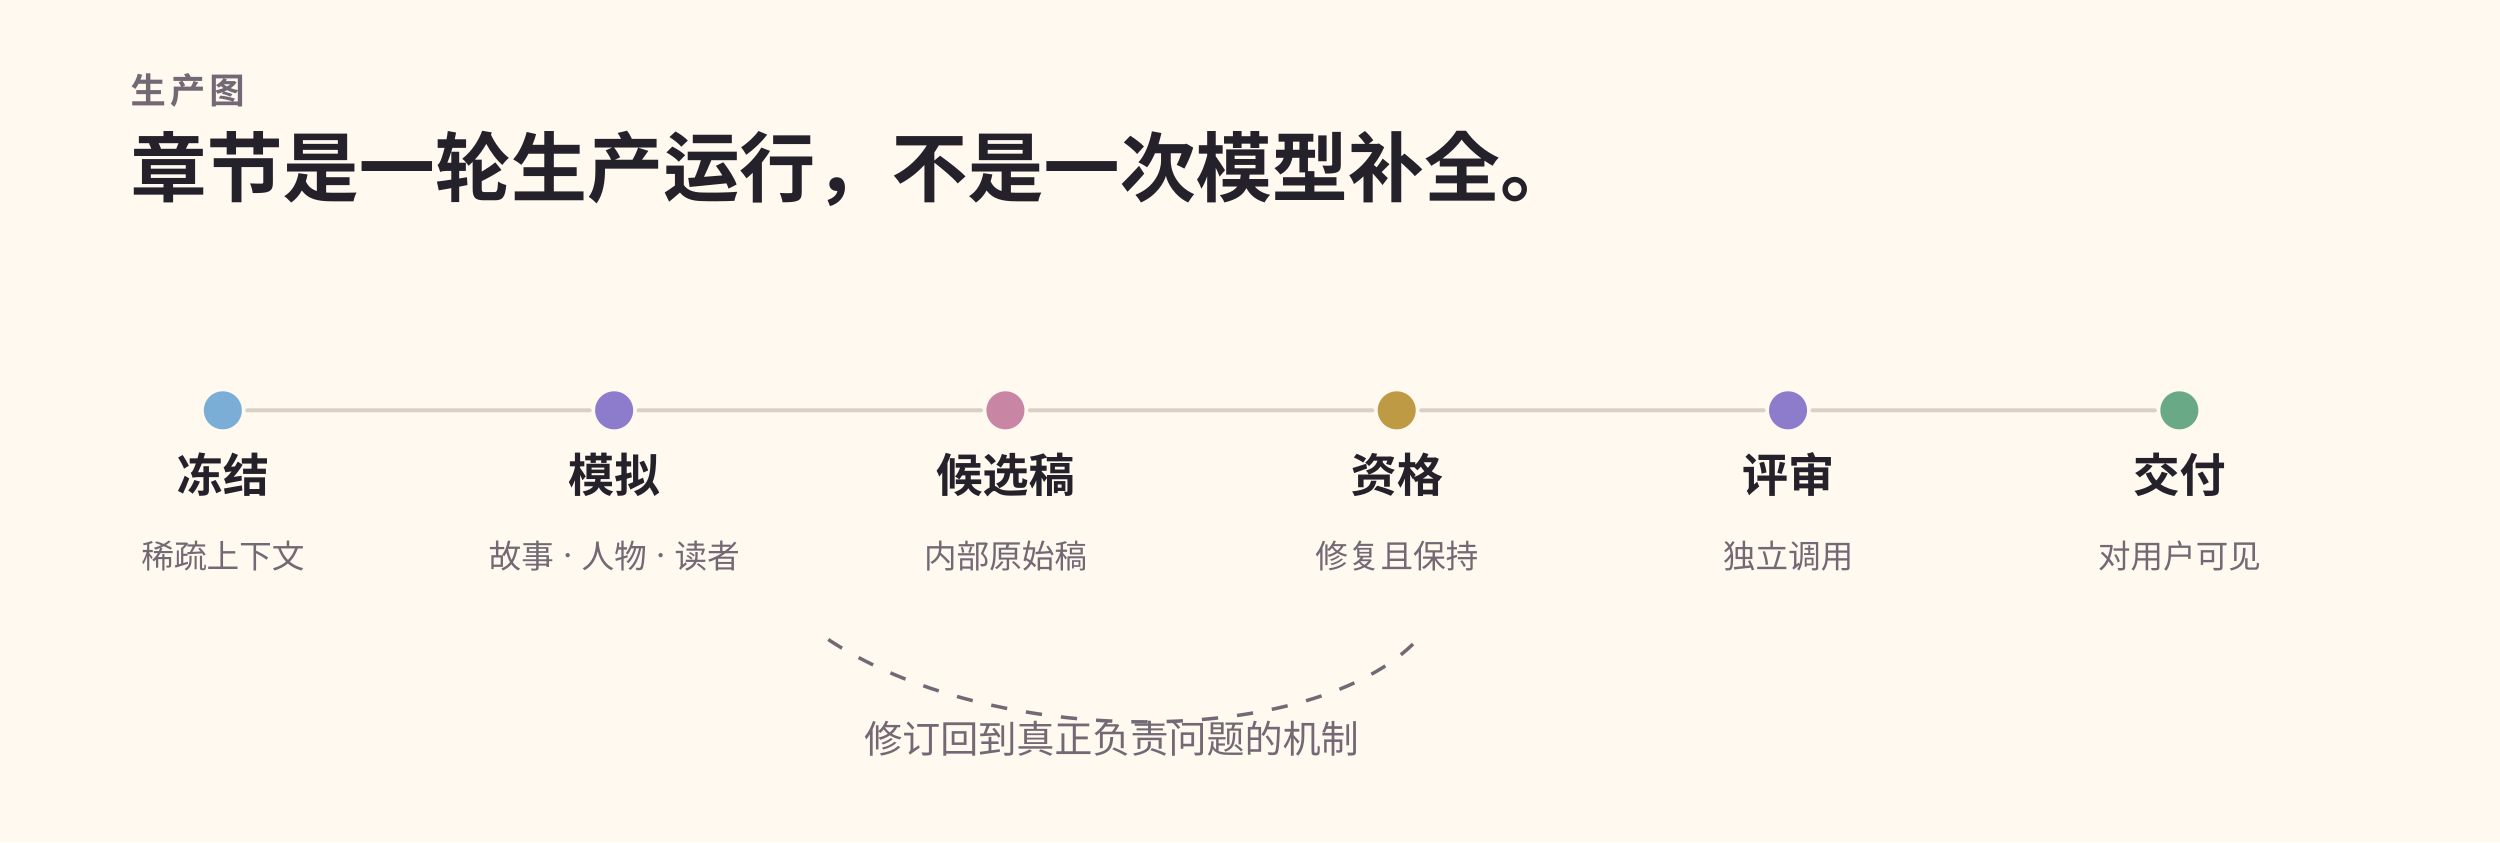
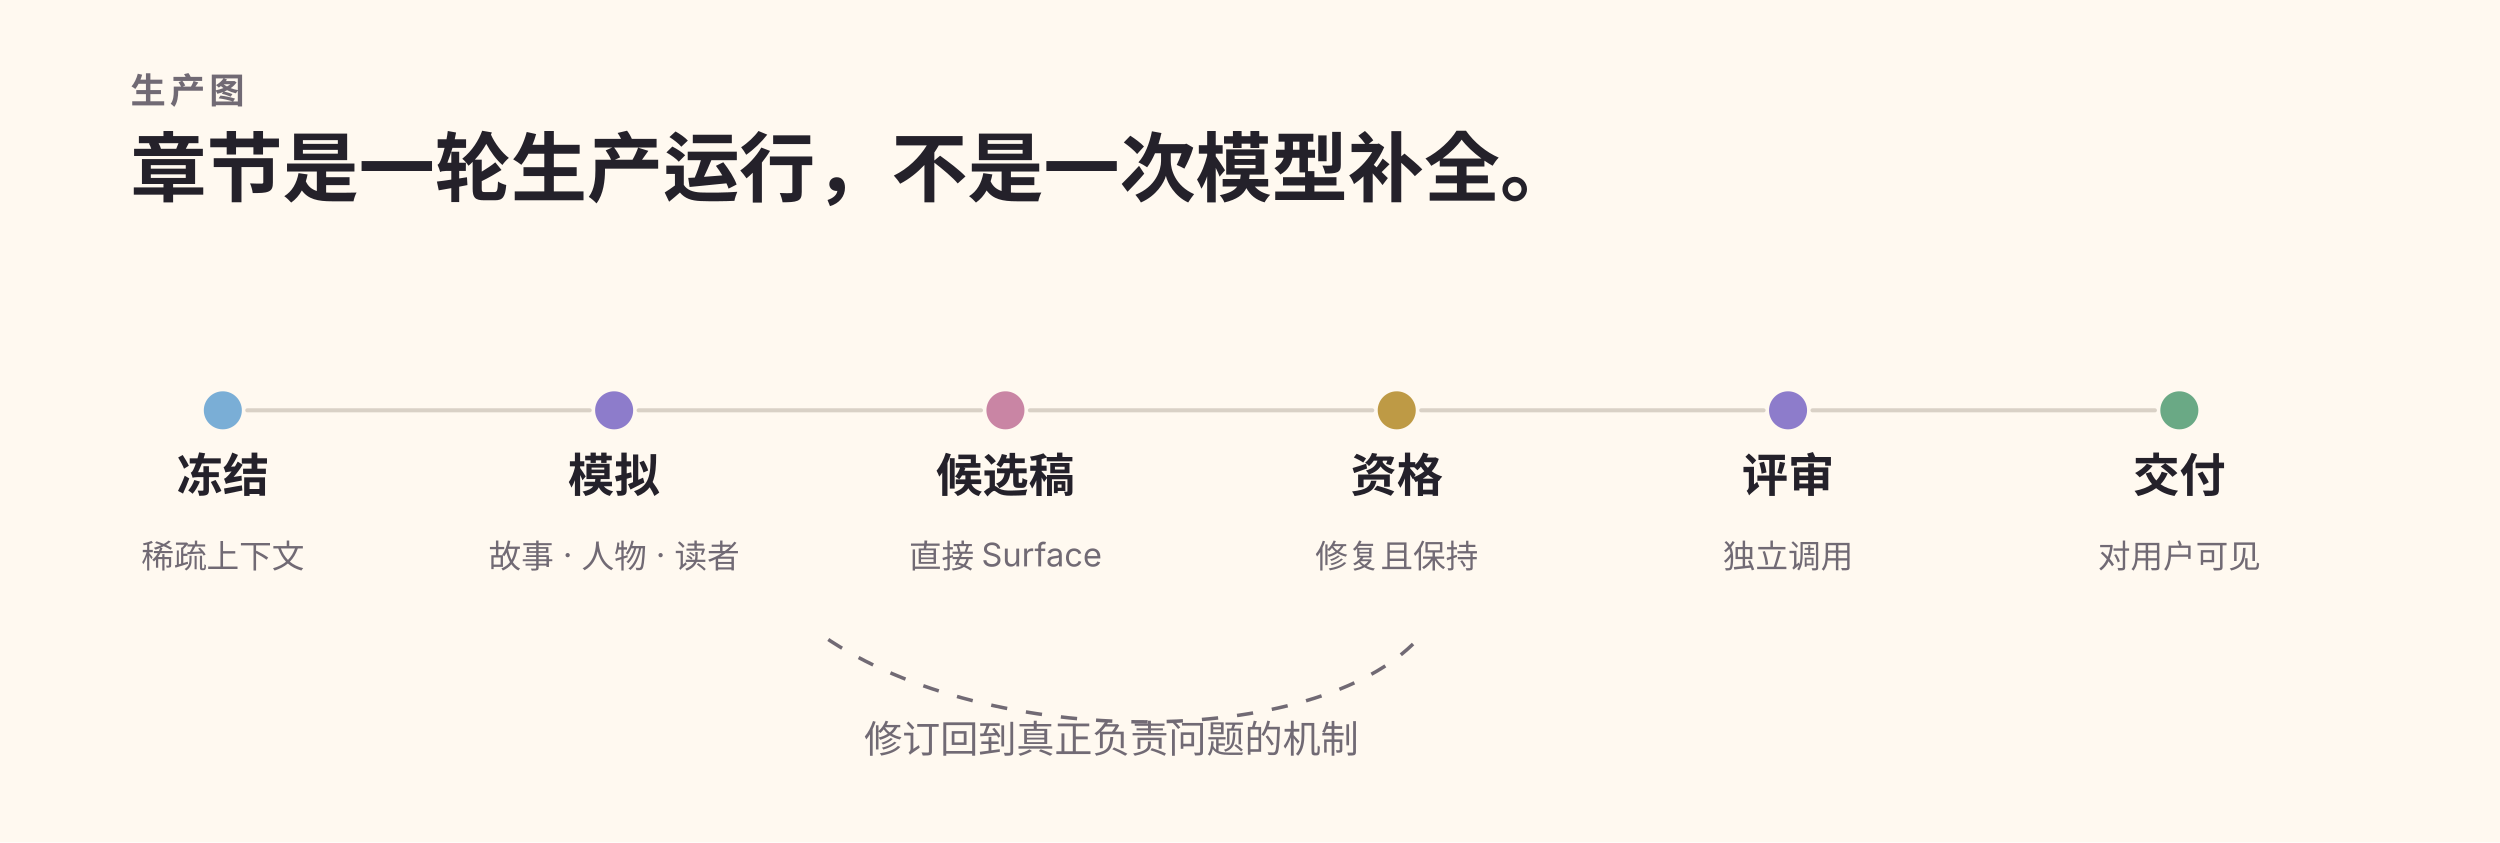
<svg xmlns="http://www.w3.org/2000/svg" viewBox="0 0 920 310" role="img" aria-labelledby="t d">
  <style>text{font-family:system-ui,-apple-system,"Segoe UI",sans-serif;fill:#24212A}.eyebrow{font-size:13px;font-weight:700;letter-spacing:1.5px;fill:#716A74}.title{font-size:28px;font-weight:760}.label{font-size:17px;font-weight:700}.body{font-size:14px;fill:#716A74}.micro{font-size:12px;fill:#716A74}.line{stroke:#D9D1C6;stroke-width:1.5;fill:none;stroke-linecap:round;stroke-linejoin:round}.dash{stroke:#716A74;stroke-width:1.3;stroke-dasharray:6 7;fill:none}</style>
  <rect width="920" height="310" fill="#FFF9F0" />
  <text x="48" y="38" class="eyebrow">生产图</text>
  <text x="48" y="72" class="title">章节是一轮生产运行，不是一次模型补全。</text>
  <circle cx="82" cy="151" r="7" fill="#7AAED6" />
  <text x="82" y="181" class="label" text-anchor="middle">冻结</text>
  <path d="M91 151 L217 151" class="line" />
  <circle cx="226" cy="151" r="7" fill="#8D7CCB" />
  <text x="226" y="181" class="label" text-anchor="middle">模拟</text>
  <path d="M235 151 L361 151" class="line" />
  <circle cx="370" cy="151" r="7" fill="#C985A4" />
  <text x="370" y="181" class="label" text-anchor="middle">候选稿</text>
  <path d="M379 151 L505 151" class="line" />
  <circle cx="514" cy="151" r="7" fill="#BE9A45" />
  <text x="514" y="181" class="label" text-anchor="middle">资格</text>
  <path d="M523 151 L649 151" class="line" />
  <circle cx="658" cy="151" r="7" fill="#8D7CCB" />
  <text x="658" y="181" class="label" text-anchor="middle">评审</text>
  <path d="M667 151 L793 151" class="line" />
  <circle cx="802" cy="151" r="7" fill="#6AA985" />
  <text x="802" y="181" class="label" text-anchor="middle">交付</text>
  <text x="82" y="209" class="micro" text-anchor="middle">稀疏上下文</text>
  <text x="226" y="209" class="micro" text-anchor="middle">故事 · 人物 · 读者</text>
-   <text x="370" y="209" class="micro" text-anchor="middle">内部原始稿</text>
+   <text x="370" y="209" class="micro" text-anchor="middle">直接 Surface</text>
  <text x="514" y="209" class="micro" text-anchor="middle">修复且保持</text>
  <text x="658" y="209" class="micro" text-anchor="middle">独立调用</text>
  <text x="802" y="209" class="micro" text-anchor="middle">对用户可见</text>
  <path d="M520 237 C480 276 360 276 300 232" class="dash" />
  <text x="409" y="277" class="body" text-anchor="middle">修订回到真正负责问题的机制</text>
</svg>
